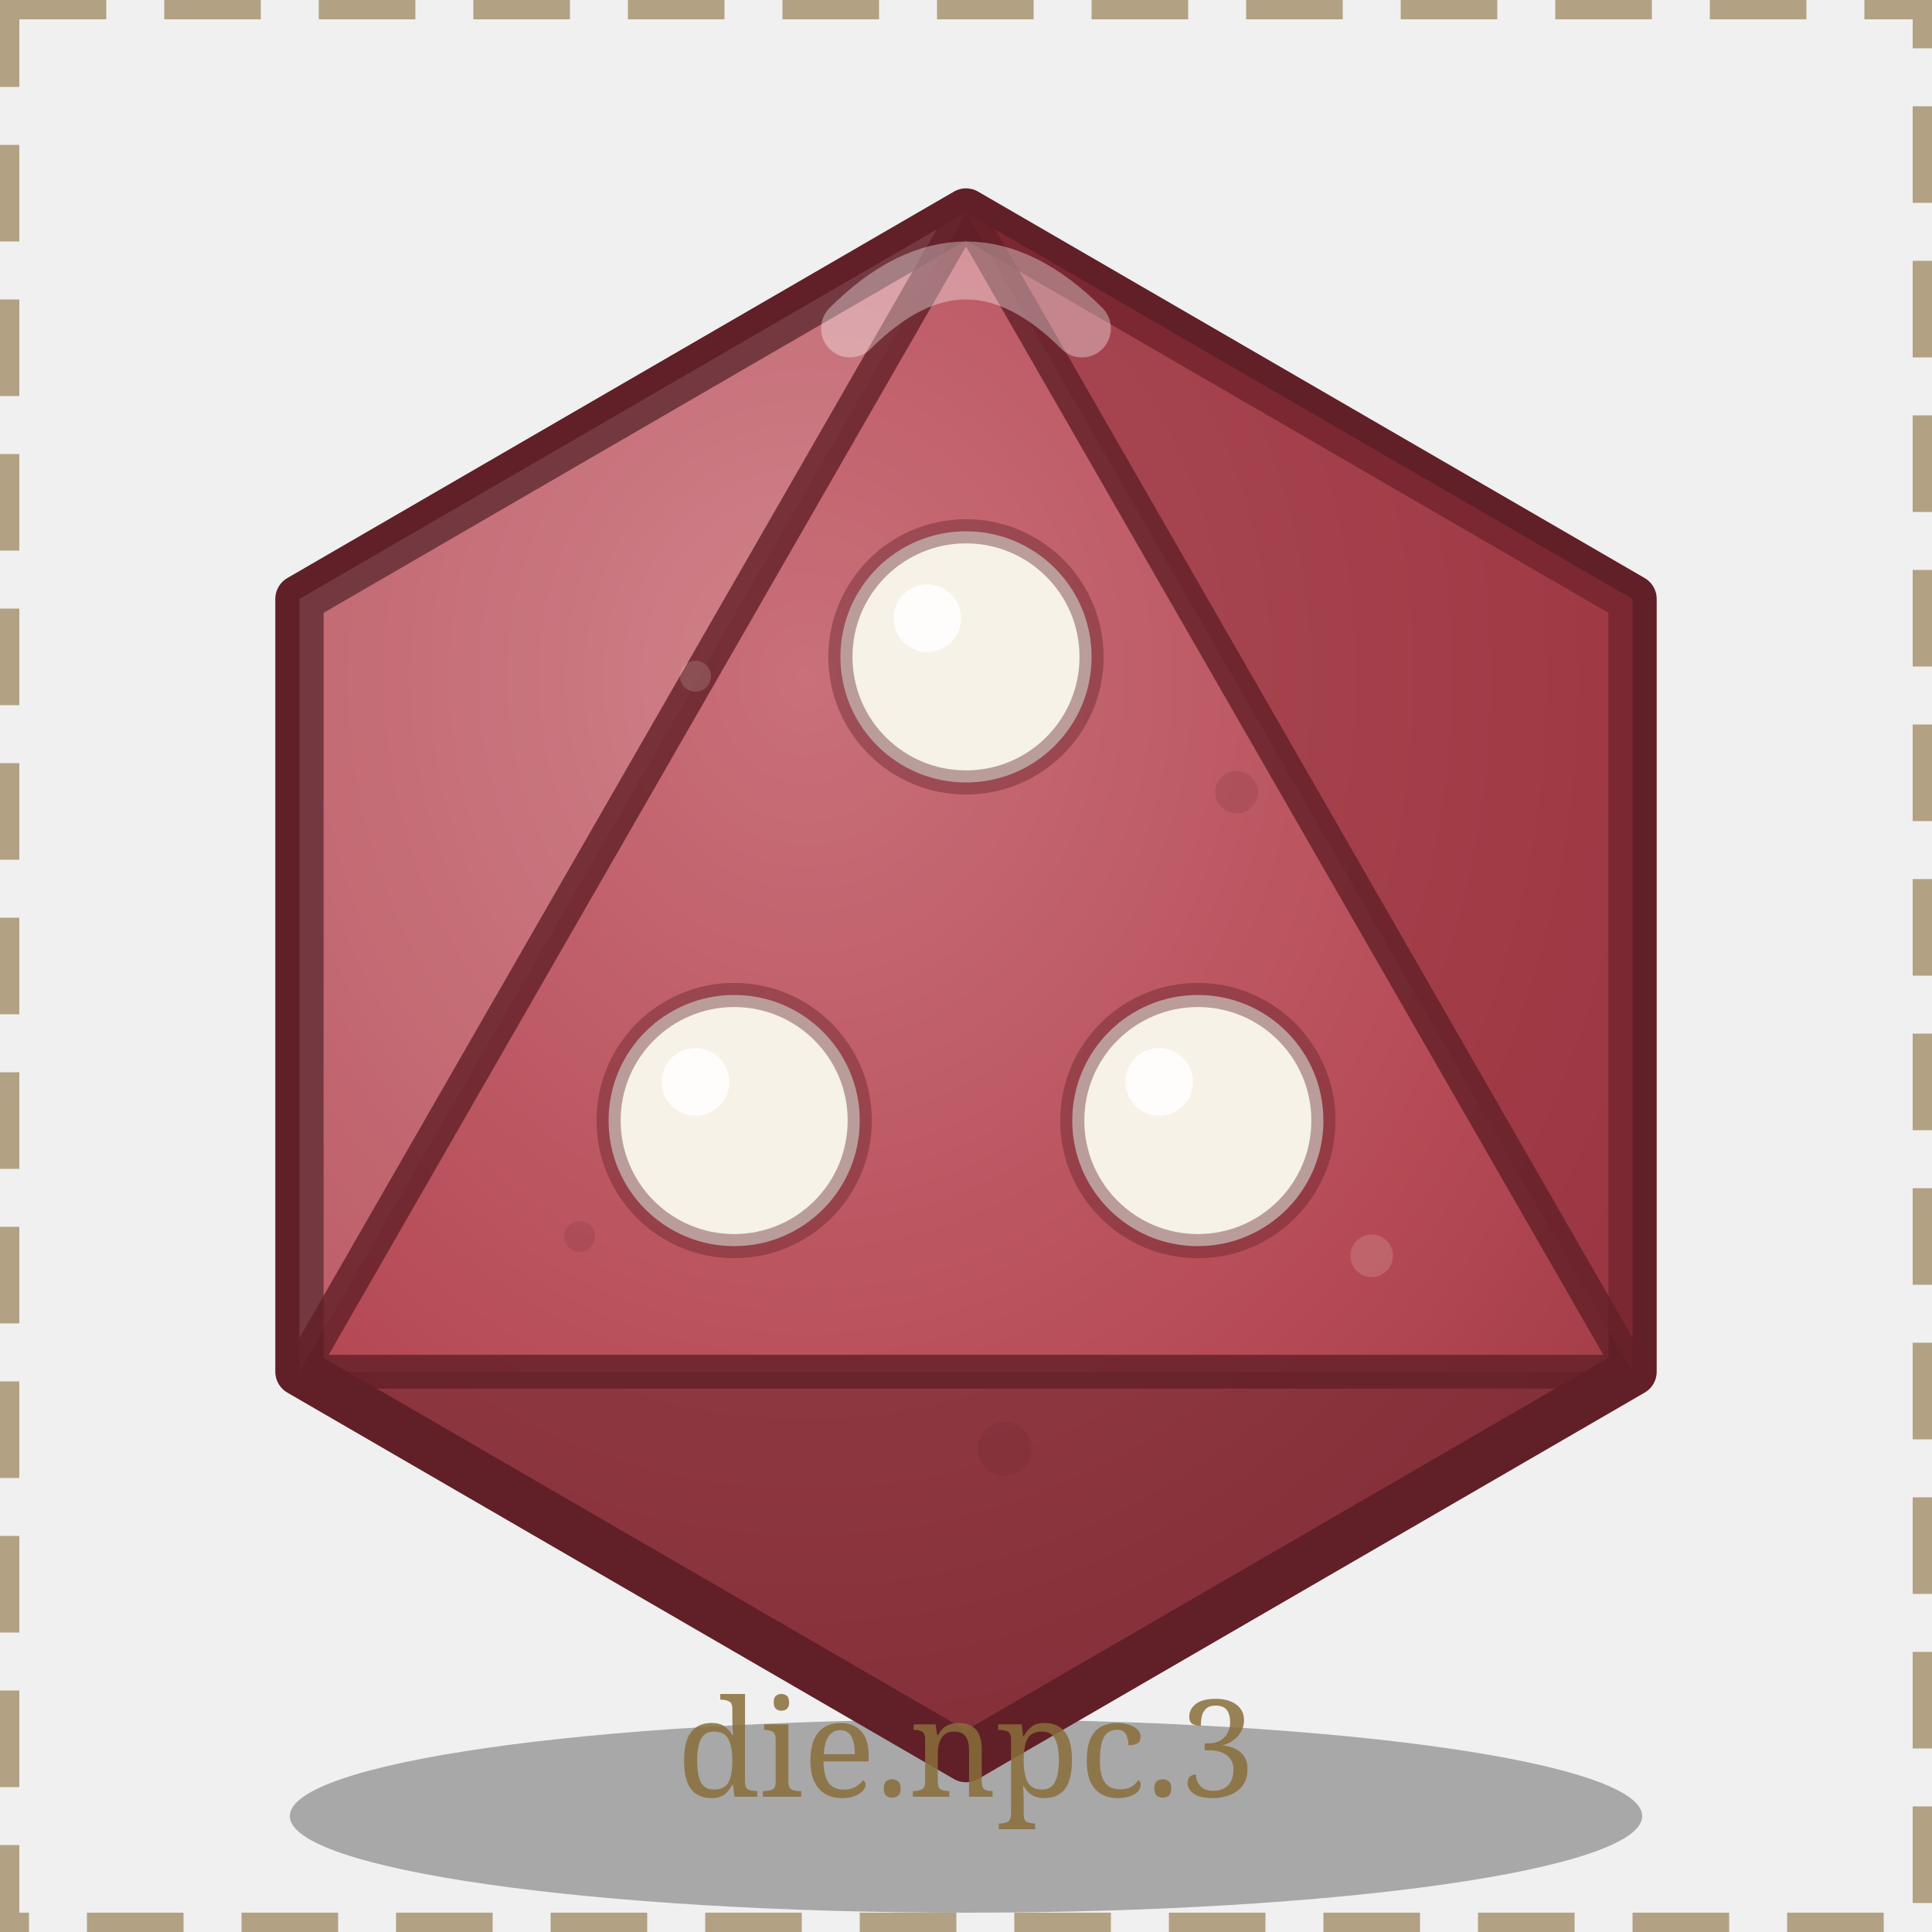
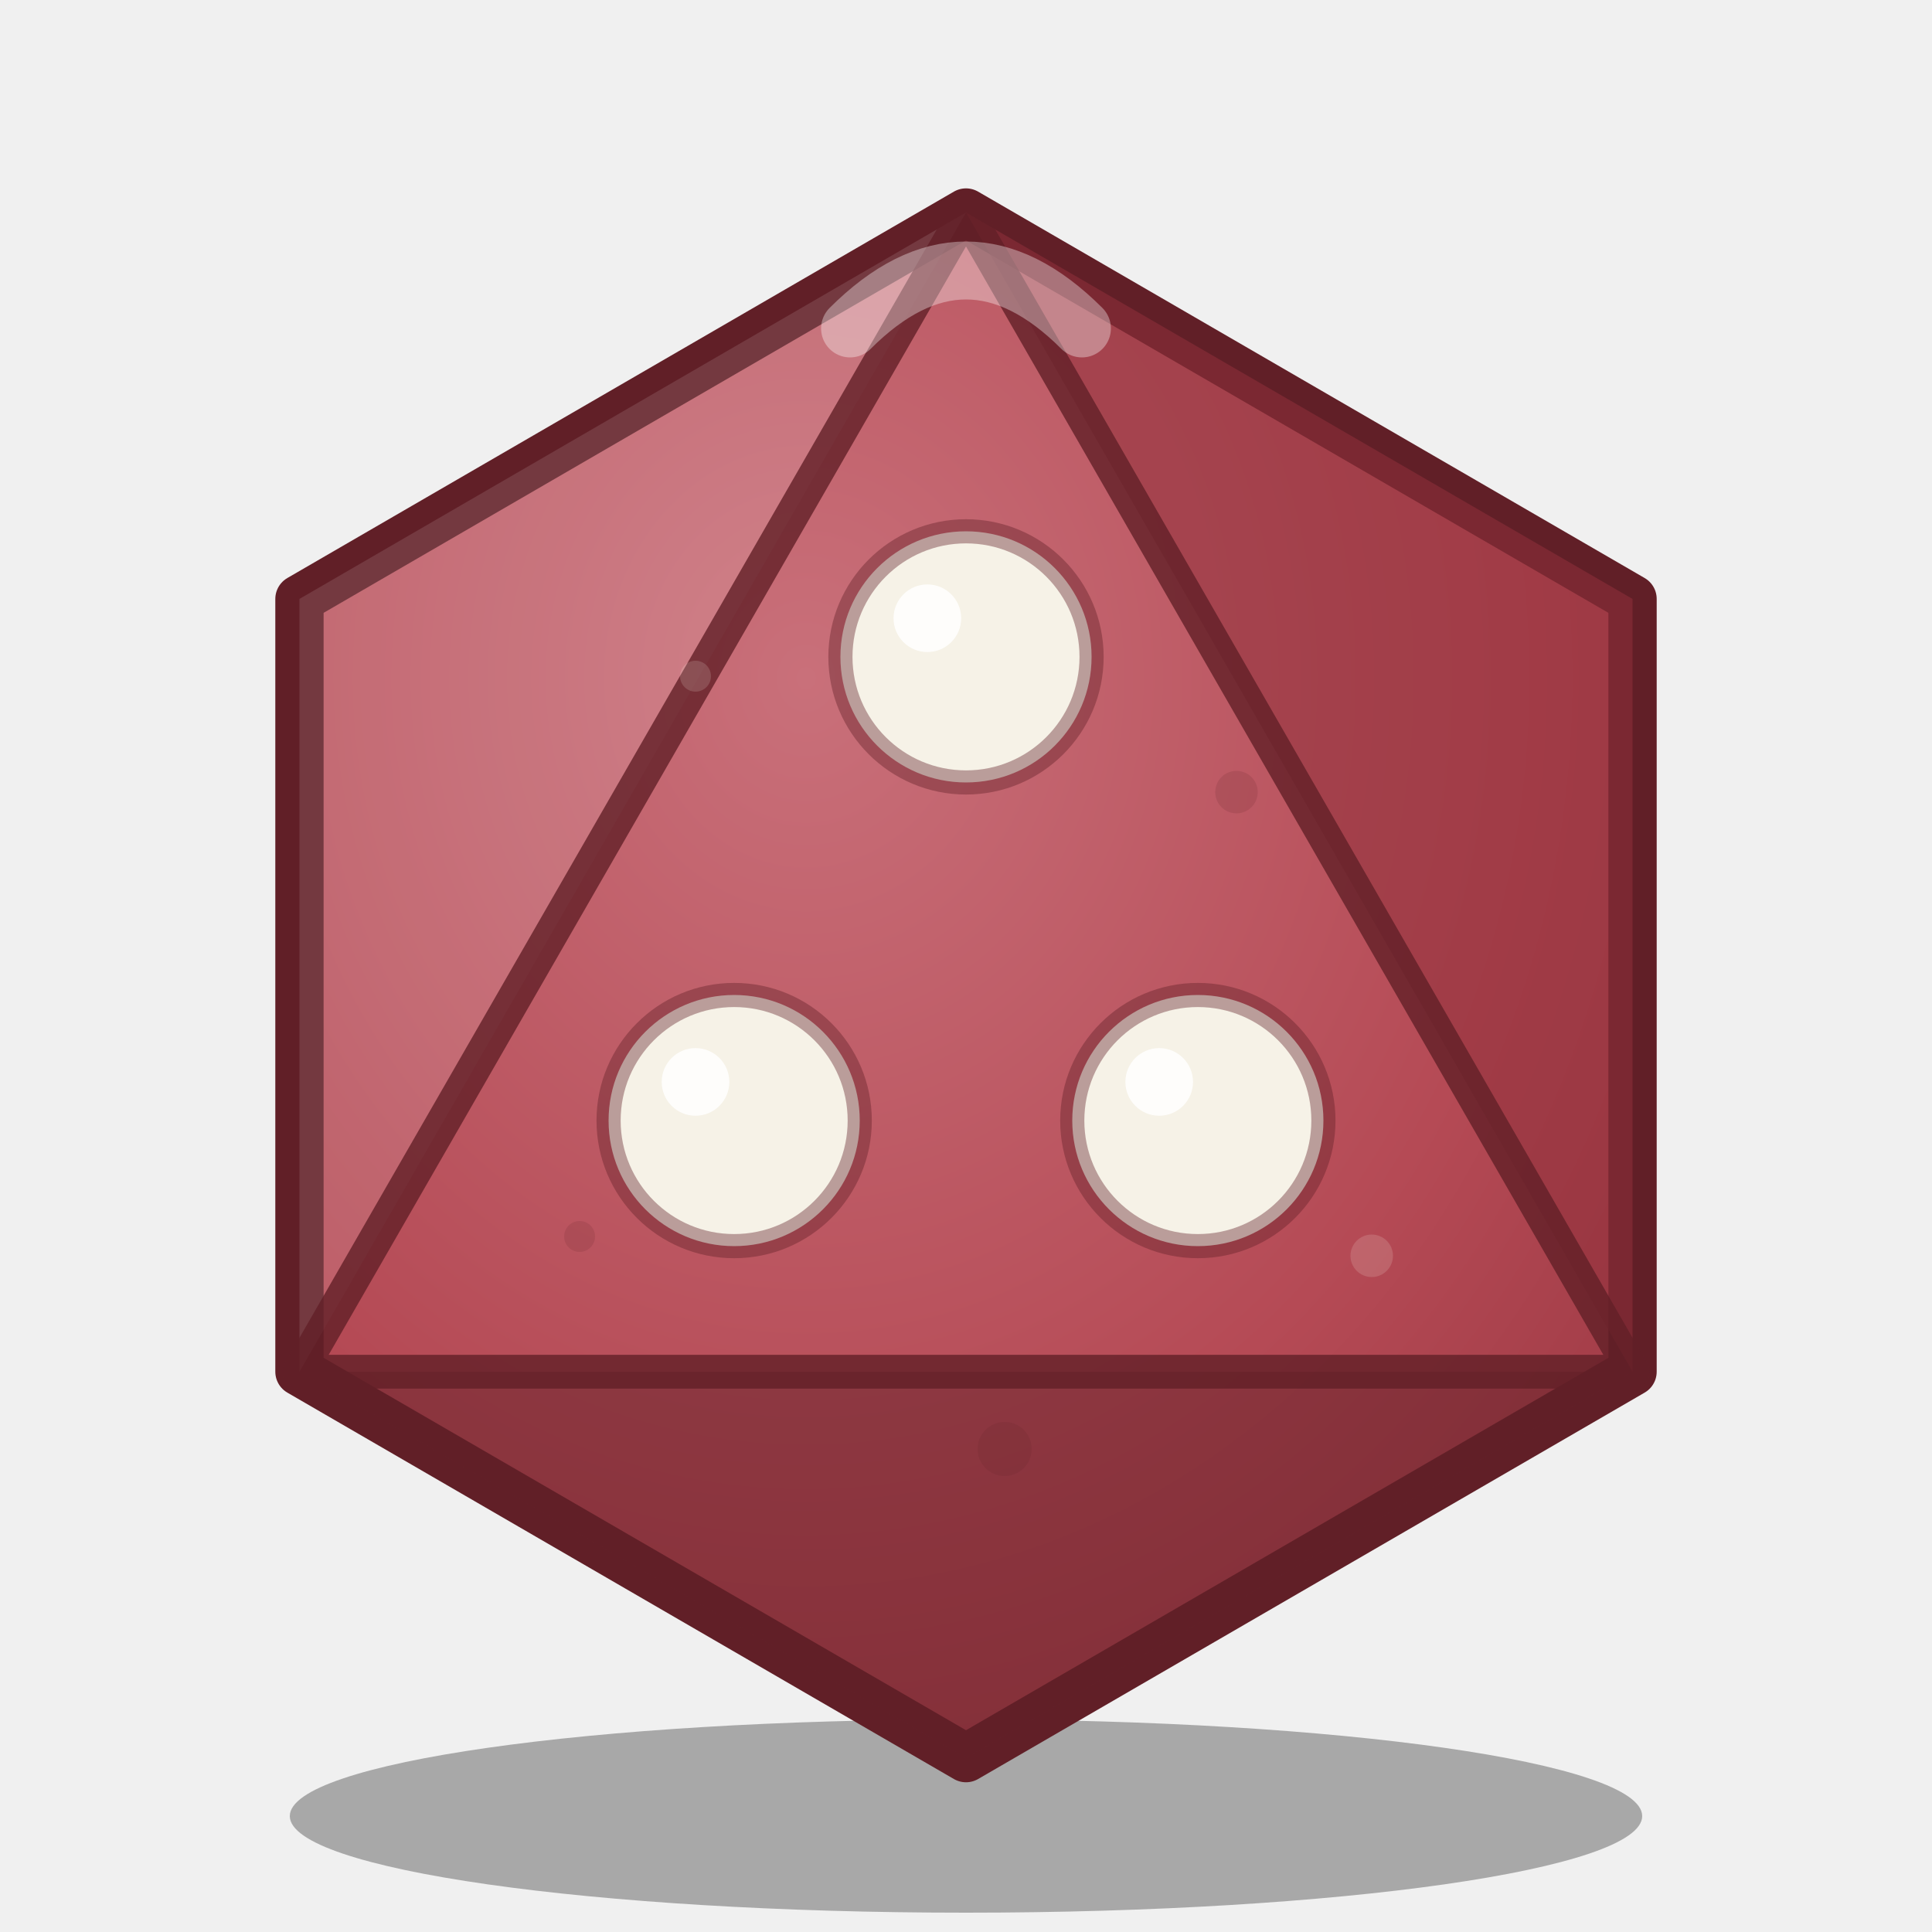
<svg xmlns="http://www.w3.org/2000/svg" viewBox="0 0 200 200">
  <defs>
    <radialGradient id="body" cx="0.38" cy="0.3" r="1">
      <stop offset="0%" stop-color="#c9707a" />
      <stop offset="55%" stop-color="#b54a55" />
      <stop offset="100%" stop-color="#8f2f3a" />
    </radialGradient>
  </defs>
  <ellipse cx="100" cy="188" rx="70" ry="10" fill="#000000" opacity="0.3" />
  <path d="M 100 22 L 169 62 L 169 142 L 100 182 L 31 142 L 31 62 Z" fill="url(#body)" stroke="#611f27" stroke-width="5" stroke-linejoin="round" />
  <path d="M 100 22 L 31 62 L 31 142 Z" fill="#ffffff" opacity="0.12" />
  <path d="M 100 22 L 169 62 L 169 142 Z" fill="#8f2f3a" opacity="0.55" />
  <path d="M 31 142 L 100 182 L 169 142 Z" fill="#611f27" opacity="0.5" />
  <path d="M 100 22 L 169 142 L 31 142 Z" fill="none" stroke="#611f27" stroke-width="3.5" opacity="0.8" stroke-linejoin="round" />
  <path d="M 88 34 Q 100 22 112 34" stroke="#ffffff" stroke-width="6" opacity="0.35" fill="none" stroke-linecap="round" />
  <circle cx="72" cy="70" r="1.6" fill="#f6f2e7" opacity="0.16" />
  <circle cx="128" cy="82" r="2.2" fill="#611f27" opacity="0.16" />
  <circle cx="96" cy="60" r="2.8" fill="#f6f2e7" opacity="0.16" />
  <circle cx="60" cy="128" r="1.6" fill="#611f27" opacity="0.16" />
  <circle cx="142" cy="130" r="2.2" fill="#f6f2e7" opacity="0.16" />
  <circle cx="104" cy="150" r="2.8" fill="#611f27" opacity="0.16" />
  <circle cx="82" cy="108" r="1.6" fill="#f6f2e7" opacity="0.16" />
  <circle cx="120" cy="116" r="2.2" fill="#611f27" opacity="0.16" />
  <circle cx="100" cy="68" r="13" fill="#f6f2e7" />
  <circle cx="100" cy="68" r="13" fill="none" stroke="#611f27" stroke-opacity="0.4" stroke-width="2.5" />
  <circle cx="96" cy="64" r="3.5" fill="#ffffff" opacity="0.85" />
  <circle cx="76" cy="116" r="13" fill="#f6f2e7" />
  <circle cx="76" cy="116" r="13" fill="none" stroke="#611f27" stroke-opacity="0.4" stroke-width="2.5" />
  <circle cx="72" cy="112" r="3.5" fill="#ffffff" opacity="0.85" />
  <circle cx="124" cy="116" r="13" fill="#f6f2e7" />
  <circle cx="124" cy="116" r="13" fill="none" stroke="#611f27" stroke-opacity="0.4" stroke-width="2.5" />
  <circle cx="120" cy="112" r="3.5" fill="#ffffff" opacity="0.85" />
-   <rect x="1" y="1" width="198" height="198" fill="none" stroke="#8a6d3b" stroke-width="2" stroke-dasharray="10 6" opacity="0.6" />
-   <text x="100" y="186" text-anchor="middle" font-family="Georgia, serif" font-size="14" fill="#8a6d3b" opacity="0.85">die.npc.3</text>
</svg>
